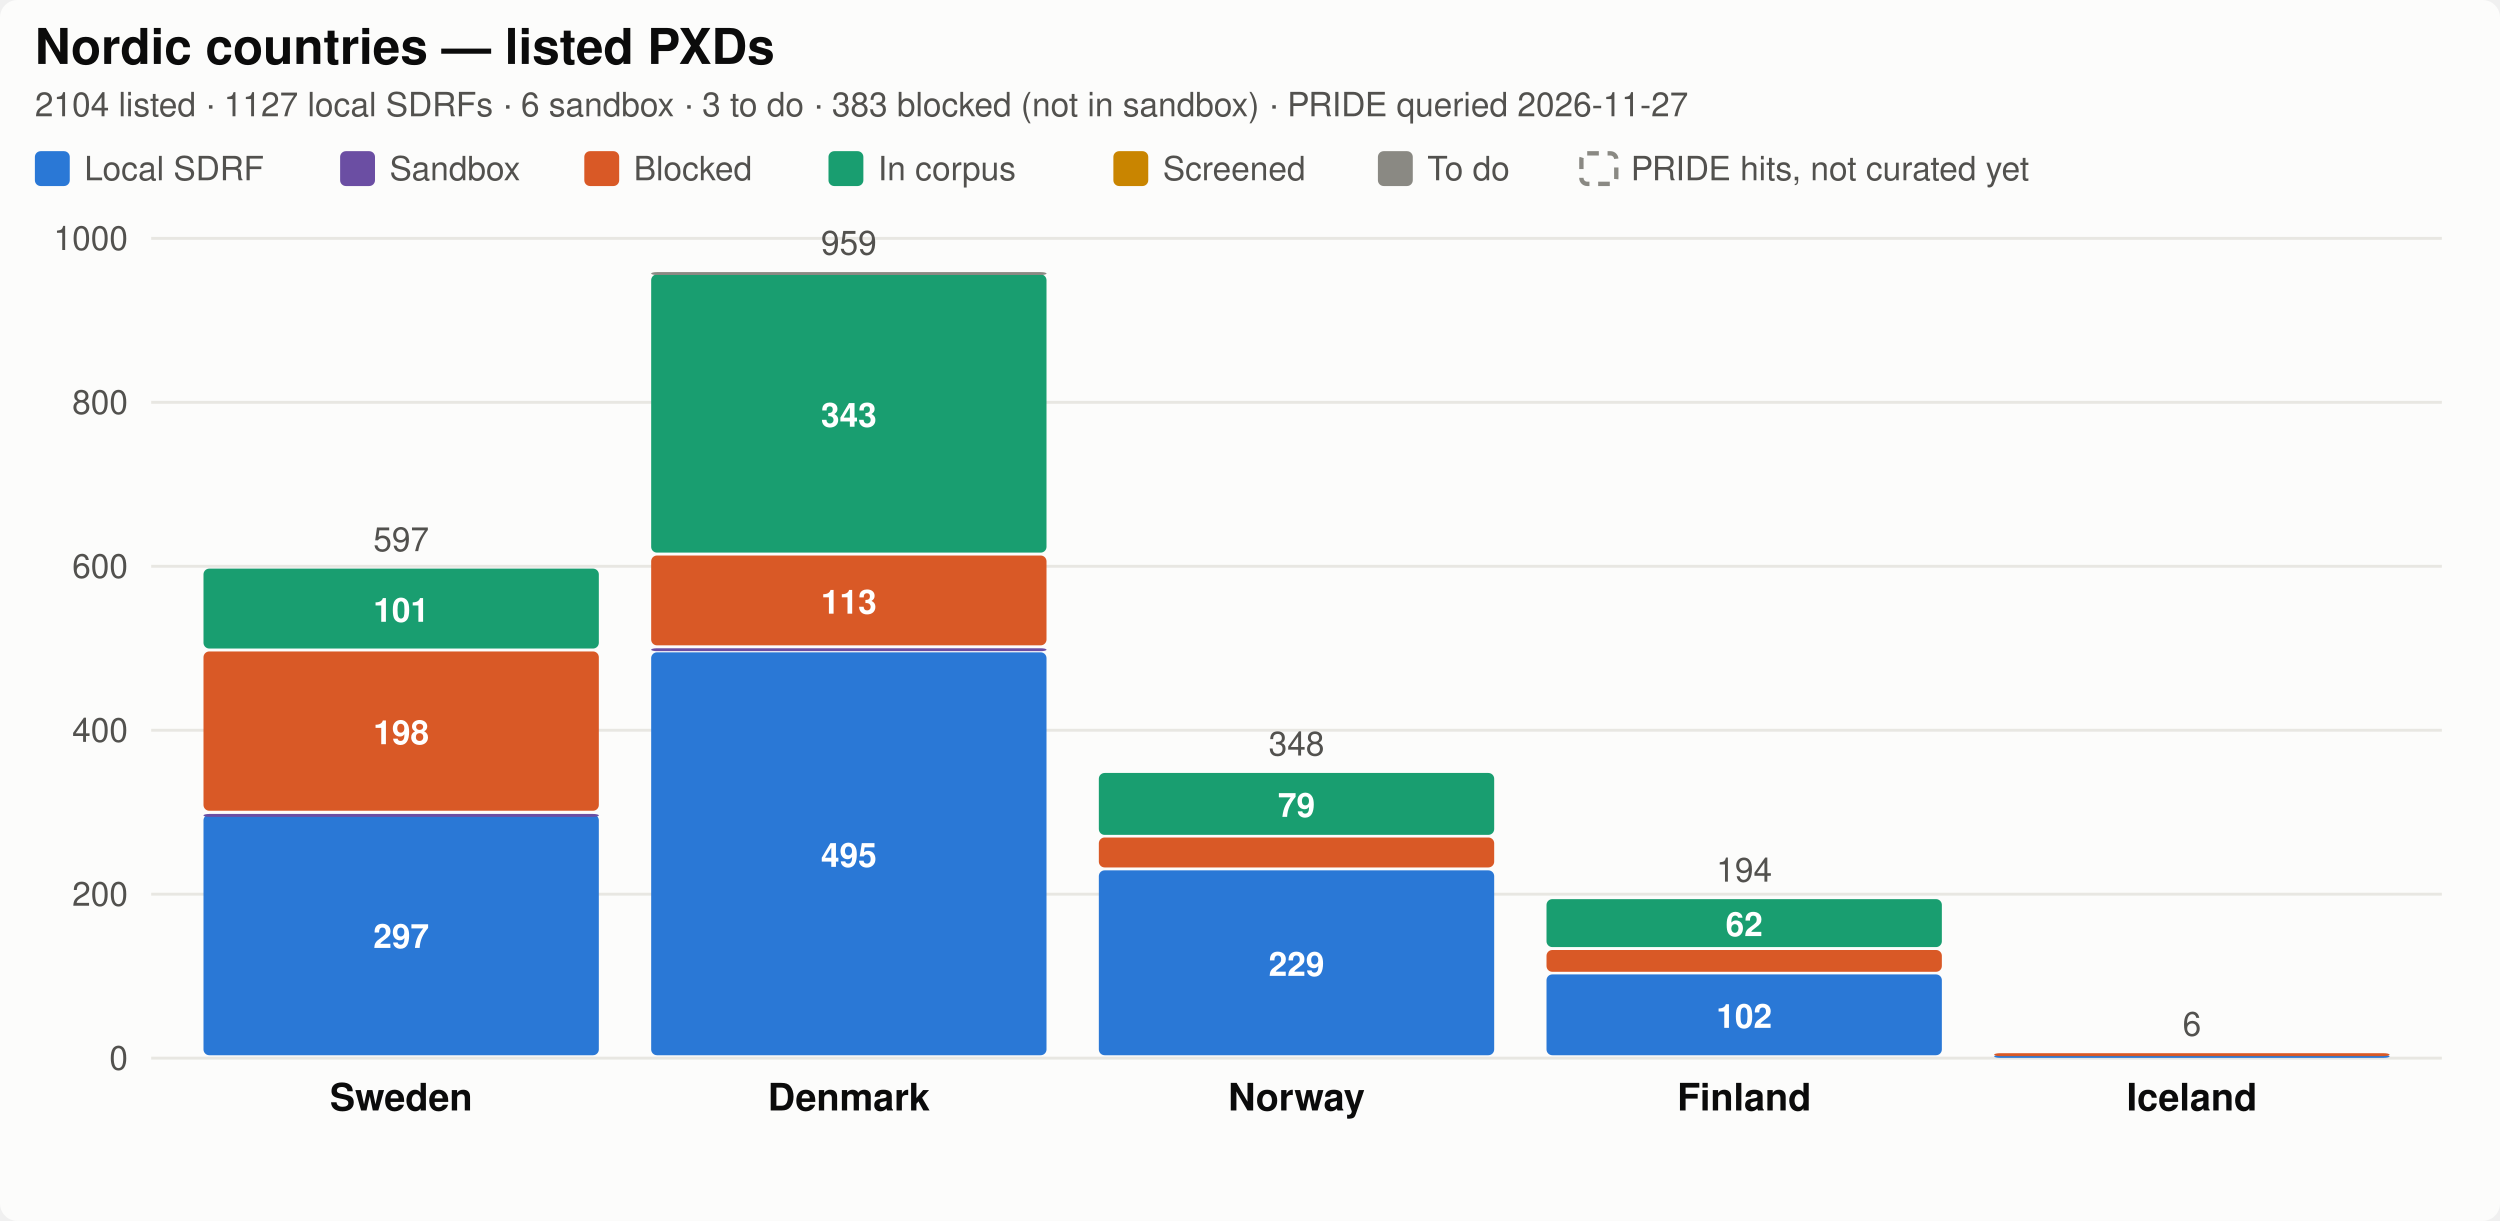
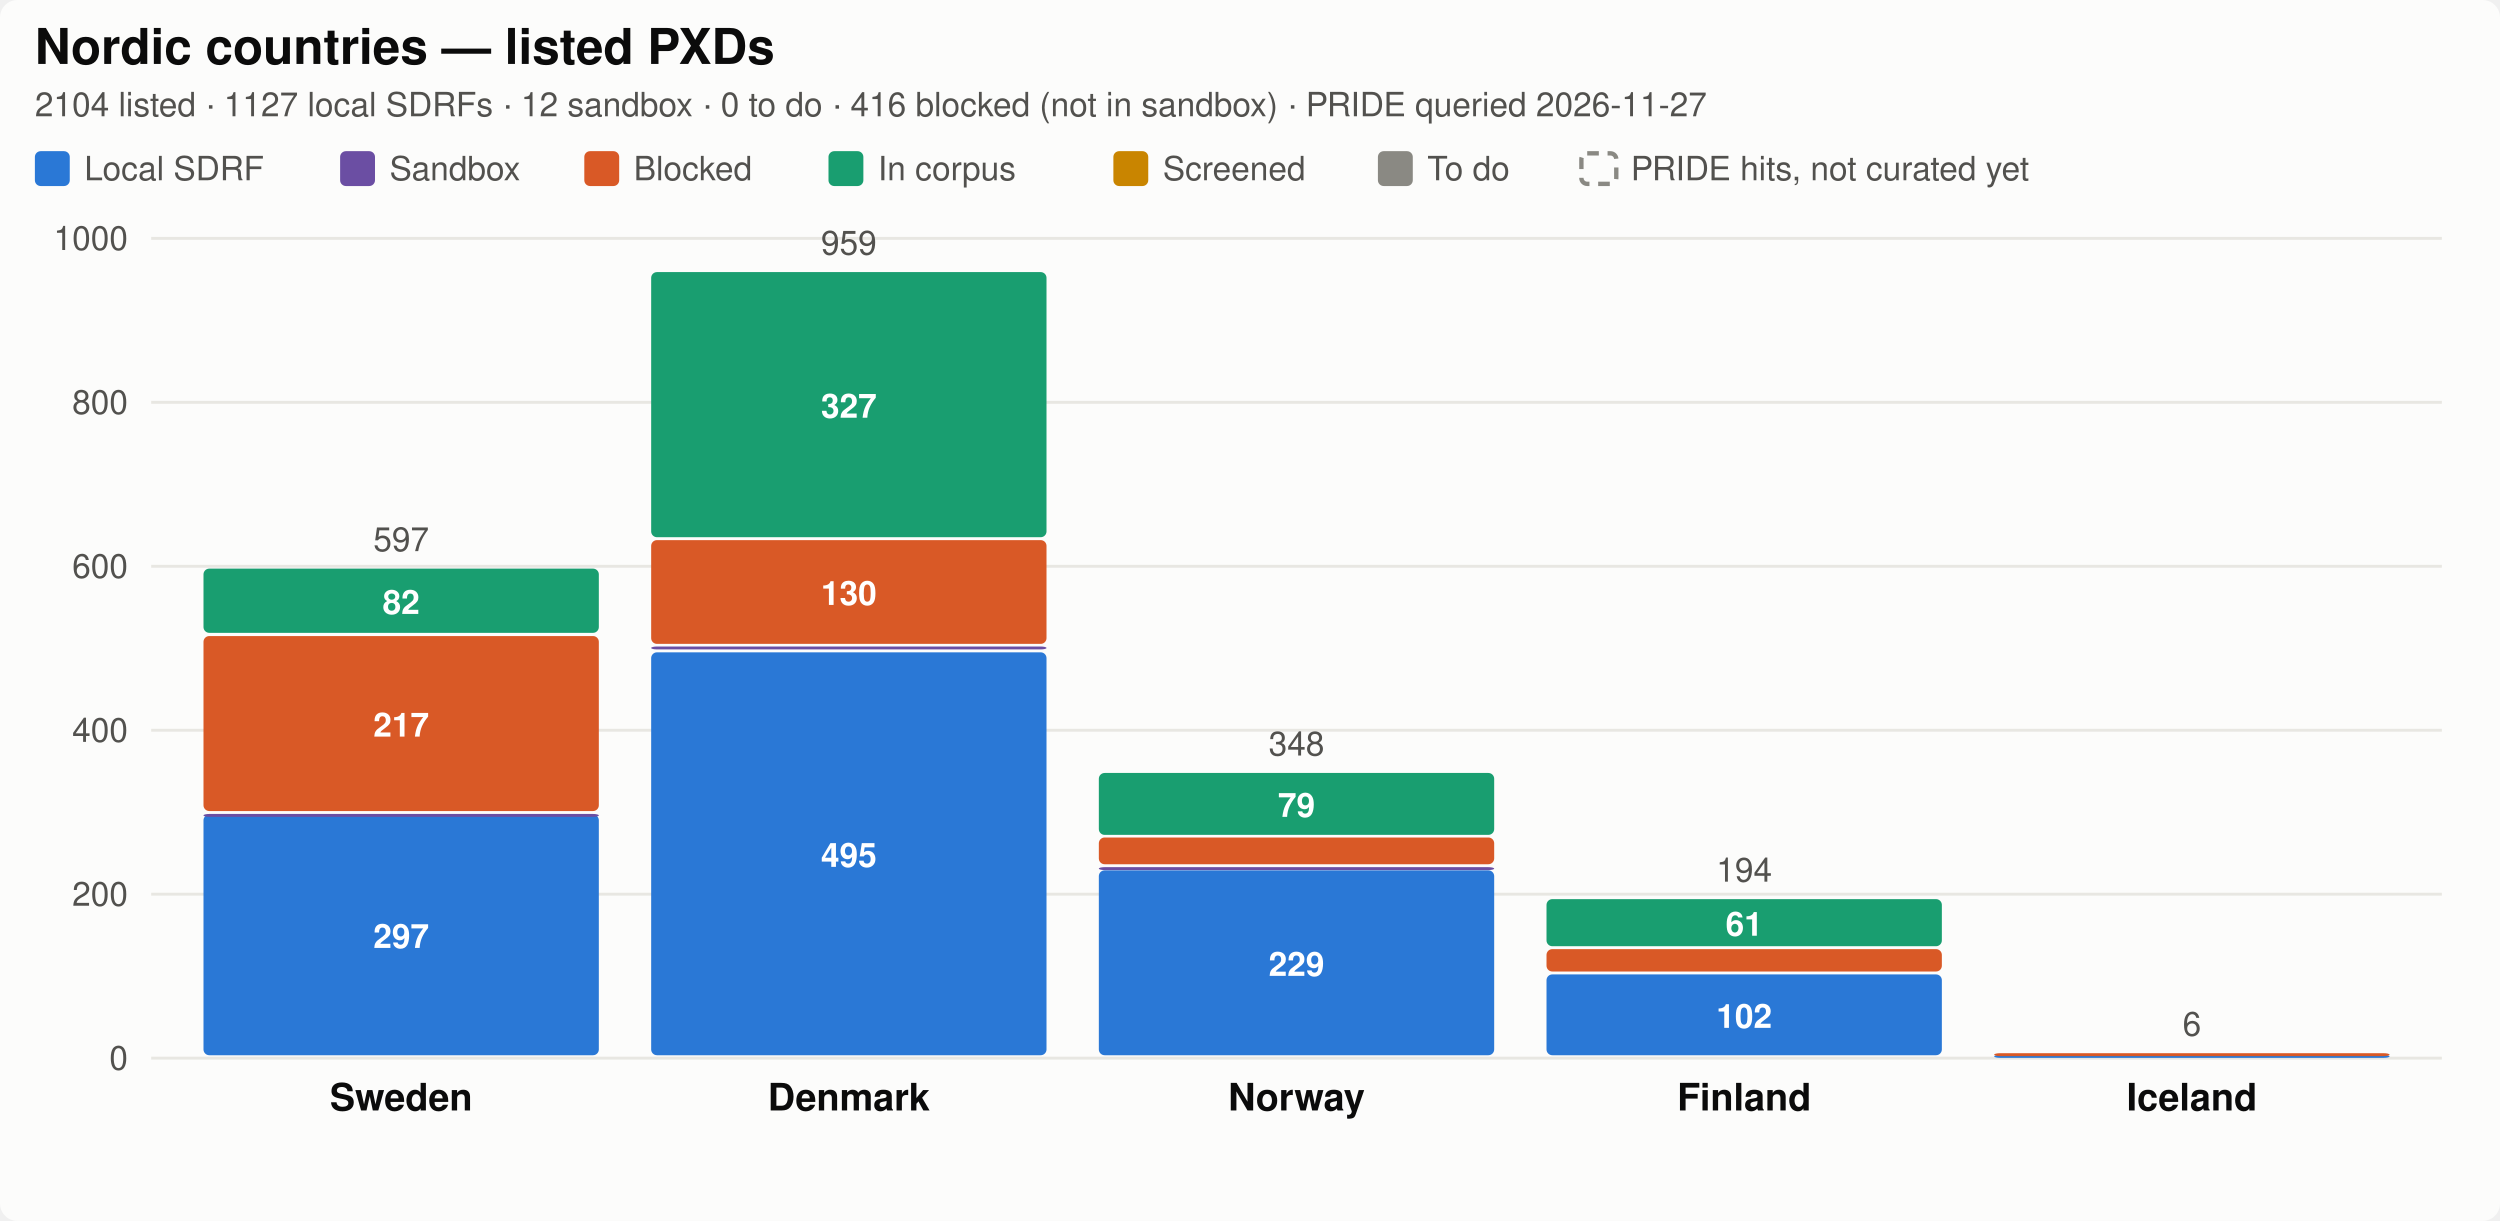
<svg xmlns="http://www.w3.org/2000/svg" width="860" height="420" viewBox="0 0 860 420" role="img" aria-label="Nordic SDRF progress by country">
  <style>
  .bg { fill: #fcfcfb; }
  .title { fill: #0b0b0b; font-size: 17px; font-weight: 600; }
  .city { fill: #0b0b0b; font-size: 13px; font-weight: 600; }
  .sub, .legend, .total, .axis { fill: #52514e; font-size: 11.5px; }
  .seg { font-size: 11.5px; font-weight: 600; fill: #ffffff; font-variant-numeric: tabular-nums; }
  .uncurated { fill: none; stroke: #8a8983; stroke-width: 1.5; stroke-dasharray: 4 3; }
  .grid { stroke: #e8e7e2; stroke-width: 1; }
  text { font-family: -apple-system, "Segoe UI", Helvetica, Arial, sans-serif; }
  .c-annotated { fill: #2a78d6; }
  .c-sandbox { fill: #6b4ea3; }
  .c-blocked { fill: #d95926; }
  .c-in_corpus { fill: #199e70; }
  .c-screened { fill: #c98500; }
  .c-todo { fill: #8a8983; }

  @media (prefers-color-scheme: dark) {
    .bg { fill: #1a1a19; }
    .title, .city { fill: #ffffff; }
    .sub, .legend, .total, .axis { fill: #c3c2b7; }
    .uncurated { stroke: #8f8e86; }
    .grid { stroke: #3a3a37; }
    .c-annotated { fill: #3987e5; }
    .c-sandbox { fill: #7d5fb5; }
    .c-blocked { fill: #d95926; }
    .c-in_corpus { fill: #199e70; }
    .c-screened { fill: #c98500; }
    .c-todo { fill: #6b6a65; }
  }
</style>
  <rect class="bg" width="860" height="420" rx="6" />
  <text class="title" x="12" y="22">Nordic countries — listed PXDs</text>
-   <text class="sub" x="12" y="40">2104 listed · 1127 local SDRFs · 6 sandbox · 3 to do · 383 blocked (not in sandbox) · PRIDE queried 2026-11-27</text>
+   <text class="sub" x="12" y="40">2104 listed · 1127 local SDRFs · 12 sandbox · 0 to do · 416 blocked (not in sandbox) · PRIDE queried 2026-11-27</text>
  <rect class="c-annotated" fill="#2a78d6" x="12.0" y="52.0" width="12" height="12" rx="2" />
  <text class="legend" x="29.0" y="62.0">Local SDRF</text>
  <rect class="c-sandbox" fill="#6b4ea3" x="117.0" y="52.0" width="12" height="12" rx="2" />
  <text class="legend" x="134.0" y="62.0">Sandbox</text>
  <rect class="c-blocked" fill="#d95926" x="201.0" y="52.0" width="12" height="12" rx="2" />
  <text class="legend" x="218.0" y="62.0">Blocked</text>
  <rect class="c-in_corpus" fill="#199e70" x="285.0" y="52.0" width="12" height="12" rx="2" />
  <text class="legend" x="302.0" y="62.0">In corpus</text>
  <rect class="c-screened" fill="#c98500" x="383.0" y="52.0" width="12" height="12" rx="2" />
  <text class="legend" x="400.0" y="62.0">Screened</text>
  <rect class="c-todo" fill="#8a8983" x="474.0" y="52.0" width="12" height="12" rx="2" />
  <text class="legend" x="491.0" y="62.0">To do</text>
  <rect class="uncurated" fill="none" stroke="#8a8983" x="544.0" y="52.75" width="12" height="10.5" rx="2" />
  <text class="legend" x="561.0" y="62.0">PRIDE hits, not curated yet</text>
  <line class="grid" x1="52" y1="364.0" x2="840" y2="364.0" />
  <text class="axis" x="44" y="368.0" text-anchor="end">0</text>
  <line class="grid" x1="52" y1="307.6" x2="840" y2="307.6" />
  <text class="axis" x="44" y="311.6" text-anchor="end">200</text>
  <line class="grid" x1="52" y1="251.2" x2="840" y2="251.2" />
  <text class="axis" x="44" y="255.2" text-anchor="end">400</text>
  <line class="grid" x1="52" y1="194.8" x2="840" y2="194.8" />
  <text class="axis" x="44" y="198.8" text-anchor="end">600</text>
  <line class="grid" x1="52" y1="138.4" x2="840" y2="138.4" />
  <text class="axis" x="44" y="142.4" text-anchor="end">800</text>
  <line class="grid" x1="52" y1="82.0" x2="840" y2="82.0" />
  <text class="axis" x="44" y="86.0" text-anchor="end">1000</text>
  <rect class="c-annotated" fill="#2a78d6" x="70.0" y="280.2" width="136.0" height="82.8" rx="2" />
  <text class="seg" x="138.0" y="326.1" text-anchor="middle">297</text>
  <rect class="c-sandbox" fill="#6b4ea3" x="70.0" y="280.0" width="136.0" height="1.0" rx="2" />
-   <rect class="c-blocked" fill="#d95926" x="70.0" y="224.1" width="136.0" height="54.8" rx="2" />
-   <text class="seg" x="138.0" y="256.0" text-anchor="middle">198</text>
-   <rect class="c-in_corpus" fill="#199e70" x="70.0" y="195.6" width="136.0" height="27.5" rx="2" />
-   <text class="seg" x="138.0" y="213.9" text-anchor="middle">101</text>
+   <rect class="c-blocked" fill="#d95926" x="70.0" y="218.8" width="136.0" height="60.2" rx="2" />
+   <text class="seg" x="138.0" y="253.4" text-anchor="middle">217</text>
+   <rect class="c-in_corpus" fill="#199e70" x="70.0" y="195.6" width="136.0" height="22.1" rx="2" />
+   <text class="seg" x="138.0" y="211.2" text-anchor="middle">82</text>
  <text class="total" x="138.0" y="189.6" text-anchor="middle">597</text>
  <text class="city" x="138.0" y="382.0" text-anchor="middle">Sweden</text>
  <rect class="c-annotated" fill="#2a78d6" x="224.0" y="224.4" width="136.0" height="138.6" rx="2" />
  <text class="seg" x="292.0" y="298.2" text-anchor="middle">495</text>
-   <rect class="c-sandbox" fill="#6b4ea3" x="224.0" y="223.0" width="136.0" height="1.0" rx="2" />
-   <rect class="c-blocked" fill="#d95926" x="224.0" y="191.1" width="136.0" height="30.9" rx="2" />
-   <text class="seg" x="292.0" y="211.1" text-anchor="middle">113</text>
-   <rect class="c-in_corpus" fill="#199e70" x="224.0" y="94.4" width="136.0" height="95.7" rx="2" />
-   <text class="seg" x="292.0" y="146.8" text-anchor="middle">343</text>
-   <rect class="c-todo" fill="#8a8983" x="224.0" y="93.6" width="136.0" height="1.0" rx="2" />
+   <rect class="c-sandbox" fill="#6b4ea3" x="224.0" y="222.4" width="136.0" height="1.0" rx="2" />
+   <rect class="c-blocked" fill="#d95926" x="224.0" y="185.8" width="136.0" height="35.7" rx="2" />
+   <text class="seg" x="292.0" y="208.1" text-anchor="middle">130</text>
+   <rect class="c-in_corpus" fill="#199e70" x="224.0" y="93.6" width="136.0" height="91.2" rx="2" />
+   <text class="seg" x="292.0" y="143.7" text-anchor="middle">327</text>
  <text class="total" x="292.0" y="87.6" text-anchor="middle">959</text>
  <text class="city" x="292.0" y="382.0" text-anchor="middle">Denmark</text>
  <rect class="c-annotated" fill="#2a78d6" x="378.0" y="299.4" width="136.0" height="63.6" rx="2" />
  <text class="seg" x="446.0" y="335.7" text-anchor="middle">229</text>
-   <rect class="c-blocked" fill="#d95926" x="378.0" y="288.1" width="136.0" height="10.3" rx="2" />
+   <rect class="c-sandbox" fill="#6b4ea3" x="378.0" y="298.3" width="136.0" height="1.0" rx="2" />
+   <rect class="c-blocked" fill="#d95926" x="378.0" y="288.1" width="136.0" height="9.2" rx="2" />
  <rect class="c-in_corpus" fill="#199e70" x="378.0" y="265.9" width="136.0" height="21.3" rx="2" />
  <text class="seg" x="446.0" y="281.0" text-anchor="middle">79</text>
  <text class="total" x="446.0" y="259.9" text-anchor="middle">348</text>
  <text class="city" x="446.0" y="382.0" text-anchor="middle">Norway</text>
  <rect class="c-annotated" fill="#2a78d6" x="532.0" y="335.2" width="136.0" height="27.8" rx="2" />
  <text class="seg" x="600.0" y="353.6" text-anchor="middle">102</text>
-   <rect class="c-blocked" fill="#d95926" x="532.0" y="326.8" width="136.0" height="7.5" rx="2" />
-   <rect class="c-in_corpus" fill="#199e70" x="532.0" y="309.3" width="136.0" height="16.5" rx="2" />
-   <text class="seg" x="600.0" y="322.0" text-anchor="middle">62</text>
+   <rect class="c-blocked" fill="#d95926" x="532.0" y="326.5" width="136.0" height="7.7" rx="2" />
+   <rect class="c-in_corpus" fill="#199e70" x="532.0" y="309.3" width="136.0" height="16.2" rx="2" />
+   <text class="seg" x="600.0" y="321.9" text-anchor="middle">61</text>
  <text class="total" x="600.0" y="303.3" text-anchor="middle">194</text>
  <text class="city" x="600.0" y="382.0" text-anchor="middle">Finland</text>
  <rect class="c-annotated" fill="#2a78d6" x="686.0" y="362.9" width="136.0" height="1.0" rx="2" />
  <rect class="c-blocked" fill="#d95926" x="686.0" y="362.3" width="136.0" height="1.0" rx="2" />
  <text class="total" x="754.0" y="356.3" text-anchor="middle">6</text>
  <text class="city" x="754.0" y="382.0" text-anchor="middle">Iceland</text>
</svg>
